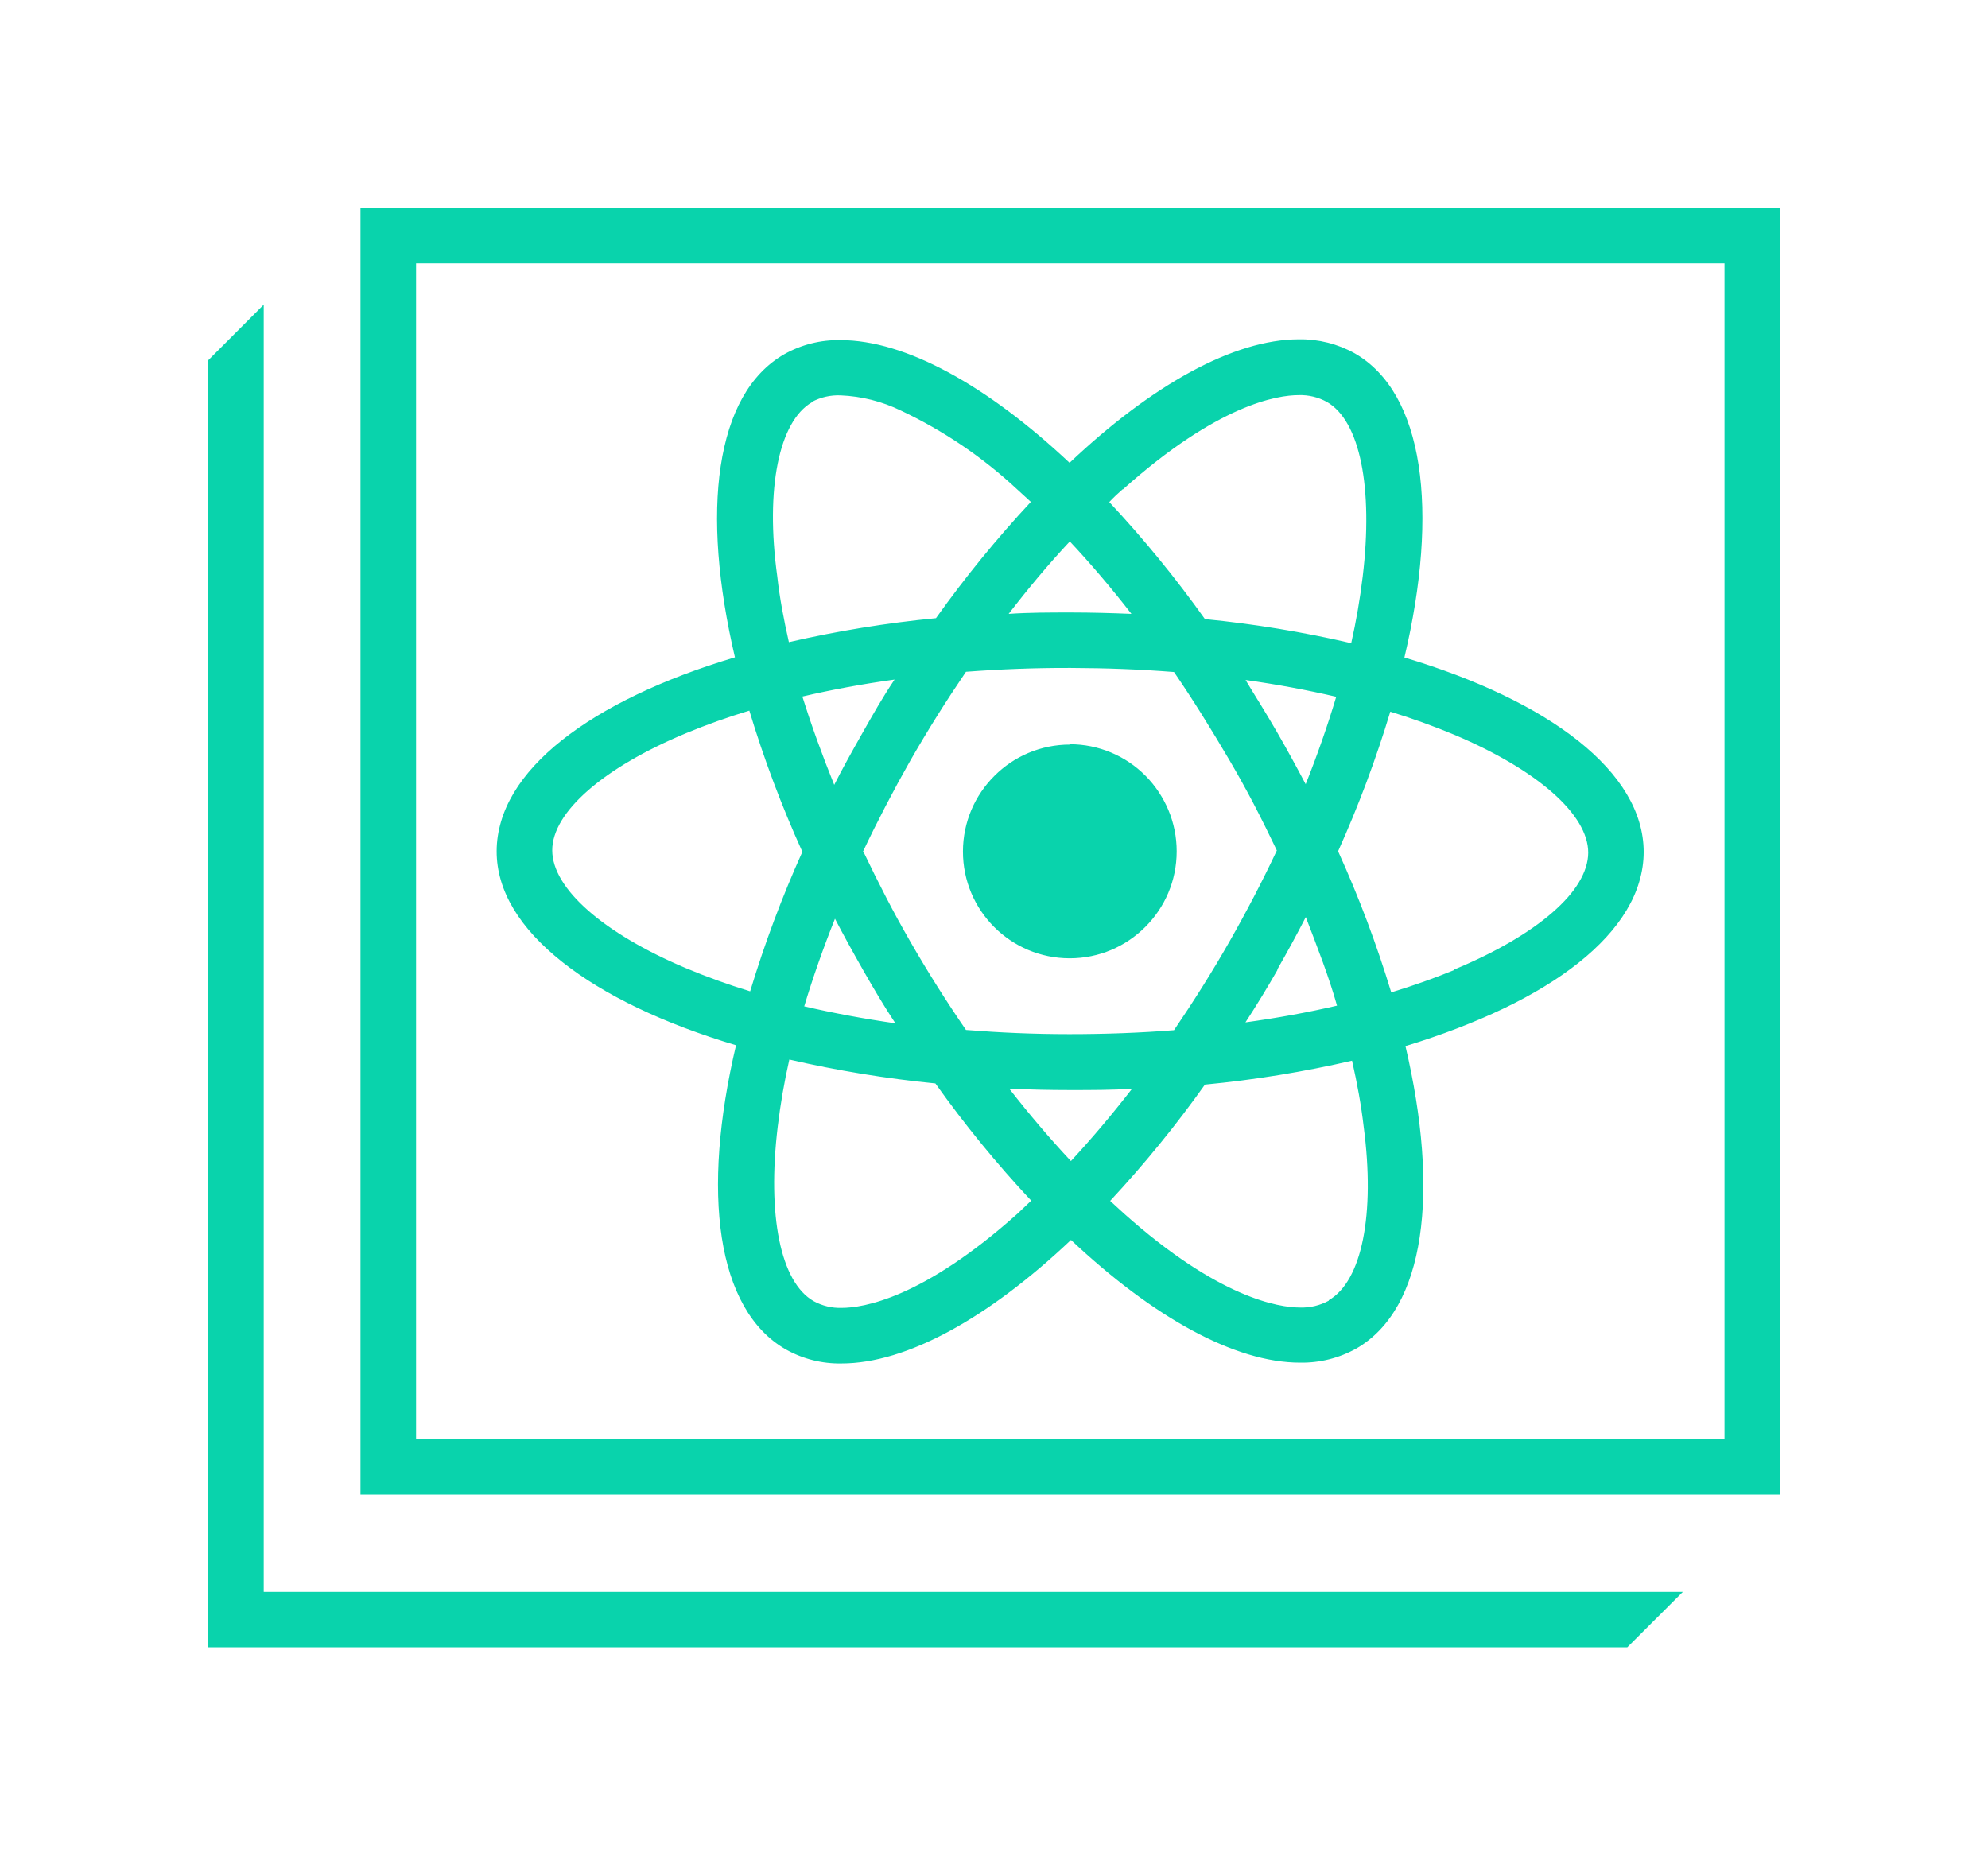
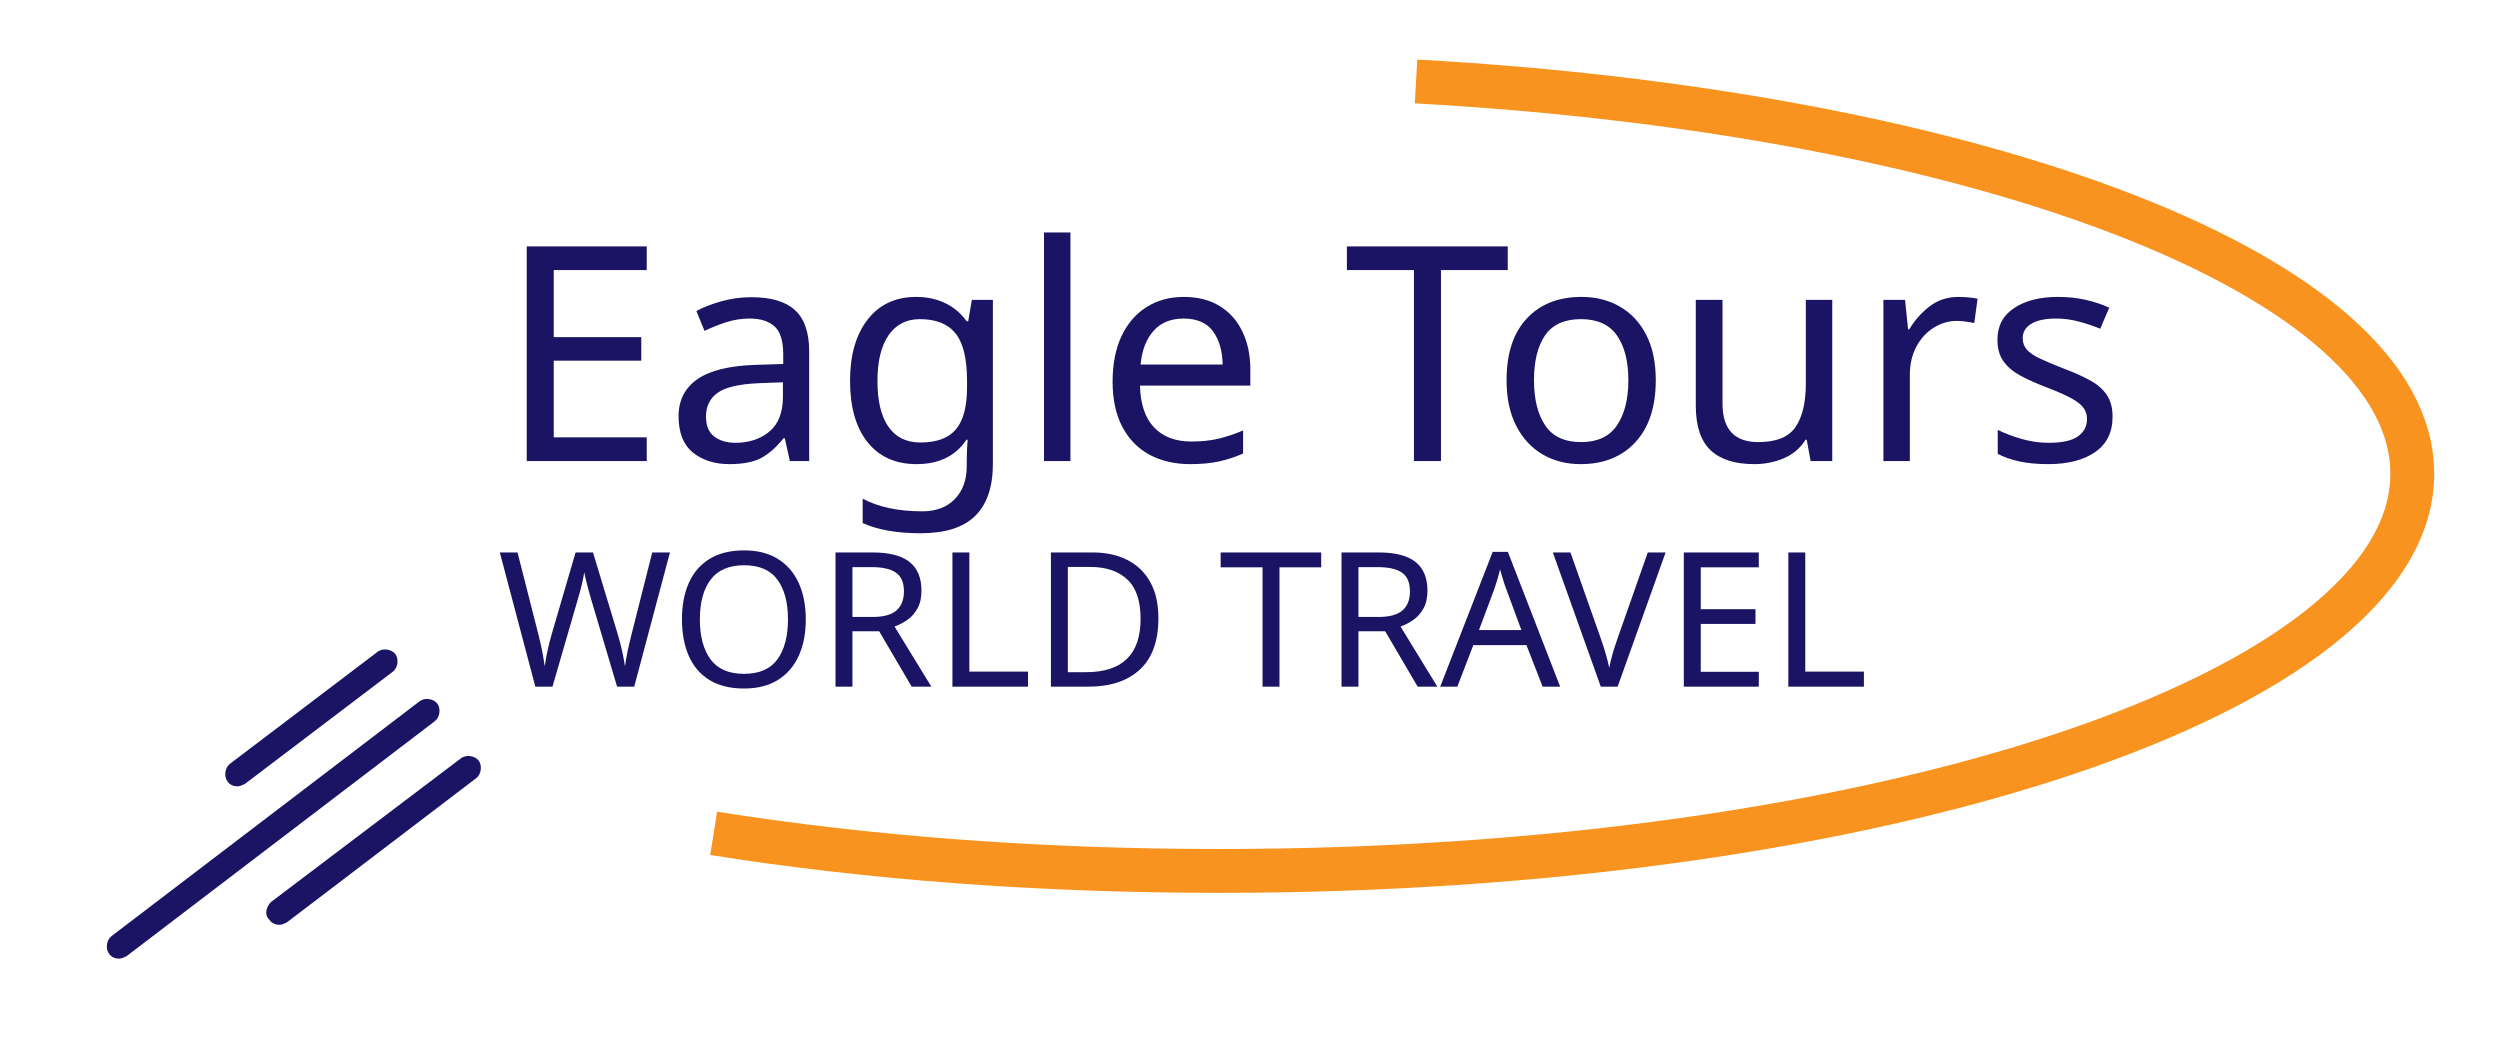
- <svg xmlns="http://www.w3.org/2000/svg" viewBox="0 0 170.96 159.93">
-   <defs>
-     <style>.cls-1{fill:#09d3ac;}</style>
-   </defs>
-   <path class="cls-1" d="M141.35,73.27c0-6.89-8.11-13-20.58-16.73,3-12.67,1.69-22.75-4.28-26.16a9.55,9.55,0,0,0-4.79-1.2c-5.57,0-12.61,3.89-19.72,10.62-7.11-6.68-14.13-10.55-19.69-10.55a9.46,9.46,0,0,0-4.86,1.22c-5.94,3.42-7.17,13.44-4.21,26.05-12.41,3.71-20.48,9.77-20.5,16.63s8.12,13,20.59,16.72c-3,12.68-1.7,22.75,4.28,26.16a9.41,9.41,0,0,0,4.78,1.2c5.58,0,12.62-3.89,19.73-10.62,7.1,6.68,14.12,10.55,19.69,10.55a9.59,9.59,0,0,0,4.86-1.22c5.94-3.42,7.16-13.44,4.21-26C133.27,86.18,141.34,80.12,141.35,73.27ZM96.56,42.06c8.19-7.33,13.31-8.12,15.13-8.12h0a4.71,4.71,0,0,1,2.42.58c2.86,1.63,4,7.38,3.09,15a56.73,56.73,0,0,1-1,5.79,97.7,97.7,0,0,0-12.58-2.07,98.47,98.47,0,0,0-8.24-10.08C95.75,42.79,96.15,42.42,96.56,42.06ZM71.77,78.94c.78,1.5,1.61,3,2.47,4.51S76,86.49,77,88c-2.71-.39-5.34-.88-7.84-1.46C69.86,84,70.75,81.5,71.77,78.94ZM69,59.9c2.53-.59,5.18-1.08,7.93-1.46-1,1.48-1.86,3-2.76,4.59s-1.69,3-2.46,4.52Q70.18,63.65,69,59.9Zm5.21,13.34q1.86-3.93,4.09-7.86c1.5-2.62,3.11-5.17,4.77-7.61,2.91-.22,5.91-.34,9-.33s6,.12,8.89.35c1.66,2.42,3.25,5,4.75,7.55s2.88,5.22,4.12,7.83c-1.23,2.62-2.6,5.25-4.08,7.85s-3.11,5.18-4.77,7.62c-2.91.23-5.91.34-9,.34s-6-.13-8.89-.36c-1.66-2.42-3.26-4.94-4.76-7.55S75.5,75.85,74.25,73.24Zm32.86-14.77c2.72.38,5.35.87,7.84,1.45-.74,2.47-1.62,5-2.64,7.55-.79-1.5-1.61-3-2.48-4.51S108,59.93,107.11,58.47Zm2.76,24.92q1.29-2.27,2.46-4.53c1,2.6,2,5.16,2.7,7.66-2.52.59-5.17,1.07-7.92,1.45Q108.52,85.75,109.87,83.39ZM92,46.56c1.8,1.92,3.57,4,5.3,6.23-1.71-.07-3.46-.12-5.23-.12s-3.58,0-5.33.12C88.45,50.57,90.2,48.48,92,46.56Zm-22.18-12A4.82,4.82,0,0,1,72.29,34a13.11,13.11,0,0,1,5.19,1.31,39.07,39.07,0,0,1,10,6.78l1.17,1.07a98.49,98.49,0,0,0-8.16,10,98.88,98.88,0,0,0-12.65,2.06c-.44-1.94-.8-3.84-1-5.67C65.8,42,67,36.24,69.81,34.6ZM64.53,85.26a58.75,58.75,0,0,1-5.54-2c-7.1-3-11.5-6.85-11.5-10.14S51.91,66,59,63.05a57.63,57.63,0,0,1,5.44-1.94A97.93,97.93,0,0,0,69,73.25,98.72,98.72,0,0,0,64.53,85.26Zm23,19.1c-8.19,7.33-13.31,8.11-15.14,8.11a4.69,4.69,0,0,1-2.42-.58c-2.86-1.63-4-7.38-3.09-15a56.07,56.07,0,0,1,1-5.78,99.51,99.51,0,0,0,12.58,2.06,97.17,97.17,0,0,0,8.24,10.08Zm4.57-4.51c-1.8-1.92-3.57-4-5.31-6.23,1.72.08,3.47.12,5.24.12s3.58,0,5.33-.11C95.63,95.85,93.87,97.93,92.09,99.85Zm22.18,12a4.82,4.82,0,0,1-2.48.59c-1.82,0-7-.8-15.16-8.1l-1.17-1.07a98.44,98.44,0,0,0,8.15-10,97,97,0,0,0,12.66-2.06c.44,1.94.79,3.84,1,5.67C118.27,104.42,117.12,110.18,114.27,111.81Zm10.8-28.44c-1.71.7-3.52,1.35-5.44,1.93a98.54,98.54,0,0,0-4.57-12.14,98.1,98.1,0,0,0,4.49-12,58.75,58.75,0,0,1,5.54,2c7.09,3,11.5,6.85,11.49,10.14S132.17,80.42,125.07,83.37ZM92,82.39a9.18,9.18,0,1,0-9.17-9.19A9.17,9.17,0,0,0,92,82.39ZM31,17.88V128.53H153.07V17.88ZM148.3,123.77H35.78V22.65H148.3Zm-85-33.9c-3,12.68-1.7,22.75,4.28,26.16a9.41,9.41,0,0,0,4.78,1.2c5.58,0,12.62-3.89,19.73-10.62,7.1,6.68,14.12,10.55,19.69,10.55a9.59,9.59,0,0,0,4.86-1.22c5.94-3.42,7.16-13.44,4.21-26,12.41-3.72,20.48-9.78,20.49-16.63s-8.11-13-20.58-16.73c3-12.67,1.69-22.75-4.28-26.16a9.55,9.55,0,0,0-4.79-1.2c-5.57,0-12.61,3.89-19.72,10.62-7.11-6.68-14.13-10.55-19.69-10.55a9.46,9.46,0,0,0-4.86,1.22c-5.94,3.42-7.17,13.44-4.21,26.05-12.41,3.71-20.48,9.77-20.5,16.63S50.84,86.13,63.31,89.87Zm24.21,14.49c-8.19,7.33-13.31,8.11-15.14,8.11a4.69,4.69,0,0,1-2.42-.58c-2.86-1.63-4-7.38-3.09-15a56.07,56.07,0,0,1,1-5.78,99.51,99.51,0,0,0,12.58,2.06,97.17,97.17,0,0,0,8.24,10.08Zm24.79-36.89c-.79-1.5-1.61-3-2.48-4.51s-1.8-3-2.72-4.49c2.72.38,5.35.87,7.84,1.45C114.21,62.39,113.33,64.92,112.31,67.47Zm2.72,19c-2.52.59-5.17,1.07-7.92,1.45q1.41-2.22,2.76-4.58t2.46-4.53C113.37,81.46,114.28,84,115,86.52Zm-5.21-13.35c-1.23,2.62-2.6,5.25-4.08,7.85s-3.11,5.18-4.77,7.62c-2.91.23-5.91.34-9,.34s-6-.13-8.89-.36c-1.66-2.42-3.26-4.94-4.76-7.55s-2.87-5.22-4.12-7.83q1.86-3.93,4.09-7.86c1.5-2.62,3.11-5.17,4.77-7.61,2.91-.22,5.91-.34,9-.33s6,.12,8.89.35c1.66,2.42,3.25,5,4.75,7.55S108.58,70.56,109.82,73.17ZM77,88c-2.71-.39-5.34-.88-7.84-1.46.74-2.46,1.63-5,2.65-7.55.78,1.5,1.61,3,2.47,4.51S76,86.49,77,88ZM74.21,63c-.87,1.5-1.69,3-2.46,4.52Q70.18,63.65,69,59.9c2.53-.59,5.18-1.08,7.93-1.46C76,59.92,75.11,61.45,74.21,63ZM92.09,99.85c-1.8-1.92-3.57-4-5.31-6.23,1.72.08,3.47.12,5.24.12s3.58,0,5.33-.11C95.63,95.85,93.87,97.93,92.09,99.85Zm22.18,12a4.82,4.82,0,0,1-2.48.59c-1.82,0-7-.8-15.16-8.1l-1.17-1.07a98.44,98.44,0,0,0,8.15-10,97,97,0,0,0,12.66-2.06c.44,1.94.79,3.84,1,5.67C118.27,104.42,117.12,110.18,114.27,111.81Zm5.28-50.66a58.75,58.75,0,0,1,5.54,2c7.09,3,11.5,6.85,11.49,10.14s-4.41,7.16-11.51,10.11c-1.71.7-3.52,1.35-5.44,1.93a98.54,98.54,0,0,0-4.57-12.14A98.1,98.1,0,0,0,119.55,61.15Zm-23-19.09c8.19-7.33,13.31-8.12,15.13-8.12h0a4.71,4.71,0,0,1,2.42.58c2.86,1.63,4,7.38,3.09,15a56.73,56.73,0,0,1-1,5.79,97.7,97.7,0,0,0-12.58-2.07,98.47,98.47,0,0,0-8.24-10.08C95.75,42.79,96.15,42.42,96.56,42.06ZM92,46.56c1.8,1.92,3.57,4,5.3,6.23-1.71-.07-3.46-.12-5.23-.12s-3.58,0-5.33.12C88.45,50.57,90.2,48.48,92,46.56Zm-22.18-12A4.82,4.82,0,0,1,72.29,34a13.11,13.11,0,0,1,5.19,1.31,39.07,39.07,0,0,1,10,6.78l1.17,1.07a98.49,98.49,0,0,0-8.16,10,98.88,98.88,0,0,0-12.65,2.06c-.44-1.94-.8-3.84-1-5.67C65.8,42,67,36.24,69.81,34.6ZM59,63.05a57.63,57.63,0,0,1,5.44-1.94A97.93,97.93,0,0,0,69,73.25a98.72,98.72,0,0,0-4.49,12,58.75,58.75,0,0,1-5.54-2c-7.1-3-11.5-6.85-11.5-10.14S51.91,66,59,63.05Zm33,1a9.18,9.18,0,1,0,9.17,9.19A9.17,9.17,0,0,0,92,64Zm0,0a9.18,9.18,0,1,0,9.17,9.19A9.17,9.17,0,0,0,92,64Zm0,0a9.18,9.18,0,1,0,9.17,9.19A9.17,9.17,0,0,0,92,64Zm49.35,9.24c0-6.89-8.11-13-20.58-16.73,3-12.67,1.69-22.75-4.28-26.16a9.55,9.55,0,0,0-4.79-1.2c-5.57,0-12.61,3.89-19.72,10.62-7.11-6.68-14.13-10.55-19.69-10.55a9.46,9.46,0,0,0-4.86,1.22c-5.94,3.42-7.17,13.44-4.21,26.05-12.41,3.71-20.48,9.77-20.5,16.63s8.12,13,20.59,16.72c-3,12.68-1.7,22.75,4.28,26.16a9.41,9.41,0,0,0,4.78,1.2c5.58,0,12.62-3.89,19.73-10.62,7.1,6.68,14.12,10.55,19.69,10.55a9.59,9.59,0,0,0,4.86-1.22c5.94-3.42,7.16-13.44,4.21-26C133.27,86.18,141.34,80.12,141.35,73.27ZM96.56,42.06c8.19-7.33,13.31-8.12,15.13-8.12h0a4.71,4.71,0,0,1,2.42.58c2.86,1.63,4,7.38,3.09,15a56.73,56.73,0,0,1-1,5.79,97.7,97.7,0,0,0-12.58-2.07,98.47,98.47,0,0,0-8.24-10.08C95.75,42.79,96.15,42.42,96.56,42.06ZM71.77,78.94c.78,1.5,1.61,3,2.47,4.51S76,86.49,77,88c-2.71-.39-5.34-.88-7.84-1.46C69.86,84,70.75,81.5,71.77,78.94ZM69,59.9c2.53-.59,5.18-1.08,7.93-1.46-1,1.48-1.86,3-2.76,4.59s-1.69,3-2.46,4.52Q70.18,63.65,69,59.9Zm5.21,13.34q1.86-3.93,4.09-7.86c1.5-2.62,3.11-5.17,4.77-7.61,2.91-.22,5.91-.34,9-.33s6,.12,8.89.35c1.66,2.42,3.25,5,4.75,7.55s2.88,5.22,4.12,7.83c-1.23,2.62-2.6,5.25-4.08,7.85s-3.11,5.18-4.77,7.62c-2.91.23-5.91.34-9,.34s-6-.13-8.89-.36c-1.66-2.42-3.26-4.94-4.76-7.55S75.5,75.85,74.25,73.24Zm32.86-14.77c2.72.38,5.35.87,7.84,1.45-.74,2.47-1.62,5-2.64,7.55-.79-1.5-1.61-3-2.48-4.51S108,59.93,107.11,58.47Zm2.76,24.92q1.29-2.27,2.46-4.53c1,2.6,2,5.16,2.7,7.66-2.52.59-5.17,1.07-7.92,1.45Q108.52,85.75,109.87,83.39ZM92,46.56c1.8,1.92,3.57,4,5.3,6.23-1.71-.07-3.46-.12-5.23-.12s-3.58,0-5.33.12C88.45,50.57,90.2,48.48,92,46.56Zm-22.18-12A4.82,4.82,0,0,1,72.29,34a13.11,13.11,0,0,1,5.19,1.31,39.07,39.07,0,0,1,10,6.78l1.17,1.07a98.49,98.49,0,0,0-8.16,10,98.88,98.88,0,0,0-12.65,2.06c-.44-1.94-.8-3.84-1-5.67C65.8,42,67,36.24,69.81,34.6ZM64.53,85.26a58.75,58.75,0,0,1-5.54-2c-7.1-3-11.5-6.85-11.5-10.14S51.91,66,59,63.05a57.63,57.63,0,0,1,5.44-1.94A97.93,97.93,0,0,0,69,73.25,98.72,98.72,0,0,0,64.53,85.26Zm23,19.1c-8.19,7.33-13.31,8.11-15.14,8.11a4.69,4.69,0,0,1-2.42-.58c-2.86-1.63-4-7.38-3.09-15a56.07,56.07,0,0,1,1-5.78,99.51,99.51,0,0,0,12.58,2.06,97.17,97.17,0,0,0,8.24,10.08Zm4.57-4.51c-1.8-1.92-3.57-4-5.31-6.23,1.72.08,3.47.12,5.24.12s3.58,0,5.33-.11C95.63,95.85,93.87,97.93,92.09,99.85Zm22.18,12a4.82,4.82,0,0,1-2.48.59c-1.82,0-7-.8-15.16-8.1l-1.17-1.07a98.44,98.44,0,0,0,8.15-10,97,97,0,0,0,12.66-2.06c.44,1.94.79,3.84,1,5.67C118.27,104.42,117.12,110.18,114.27,111.81Zm10.8-28.44c-1.71.7-3.52,1.35-5.44,1.93a98.54,98.54,0,0,0-4.57-12.14,98.1,98.1,0,0,0,4.49-12,58.75,58.75,0,0,1,5.54,2c7.09,3,11.5,6.85,11.49,10.14S132.17,80.42,125.07,83.37ZM92,82.39a9.18,9.18,0,1,0-9.17-9.19A9.17,9.17,0,0,0,92,82.39Zm-69.32,54.5V26.2L17.89,31V141.66H139.94l4.78-4.77Z" />
+ <svg xmlns="http://www.w3.org/2000/svg" version="1.1" id="Layer_1" x="0px" y="0px" viewBox="0 0 399 166" style="enable-background:new 0 0 399 166;" xml:space="preserve">
+   <style type="text/css">
+ 	.st0{fill:none;stroke:#F7931E;stroke-width:7;stroke-miterlimit:10;}
+ 	.st1{fill:#1B1464;}
+ 	.st2{font-family:'Impact';}
+ 	.st3{font-size:48px;}
+ 	.st4{font-family:'Avenir-Roman';}
+ 	.st5{font-size:30px;}
+ </style>
+   <path class="st0" d="M226,13c90.2,5,159,31.1,159,62.6c0,35-85.2,63.4-190.4,63.4c-28.9,0-56.2-2.1-80.7-6" />
+   <path class="st1" d="M69.8,112.3c-0.6-0.8-2-1-2.8-0.4l-49.2,37.5c-0.8,0.6-1,2-0.4,2.8c0.4,0.6,1,0.8,1.6,0.8  c0.4,0,0.8-0.2,1.2-0.4l49.2-37.5C70.2,114.5,70.4,113.1,69.8,112.3z" />
+   <path class="st1" d="M43,146.8c0.4,0.6,1,0.8,1.6,0.8c0.4,0,0.8-0.2,1.2-0.4l30.2-23c0.8-0.6,1-2,0.4-2.8c-0.6-0.8-2-1-2.8-0.4  l-30.4,23C42.4,144.9,42.2,146.1,43,146.8z" />
+   <path class="st1" d="M60.3,104l-23.6,17.9c-0.8,0.6-1,2-0.4,2.8c0.4,0.6,1,0.8,1.6,0.8c0.4,0,0.8-0.2,1.2-0.4l23.6-17.9  c0.8-0.6,1-2,0.4-2.8S61.1,103.4,60.3,104z" />
+   <text transform="matrix(1 0 0 1 79.4092 73.5908)">
+     <tspan x="0" y="0" class="st1 st2 st3">Eagle Tours</tspan>
+     <tspan x="0" y="36" class="st1 st4 st5">WORLD TRAVEL</tspan>
+   </text>
</svg>
